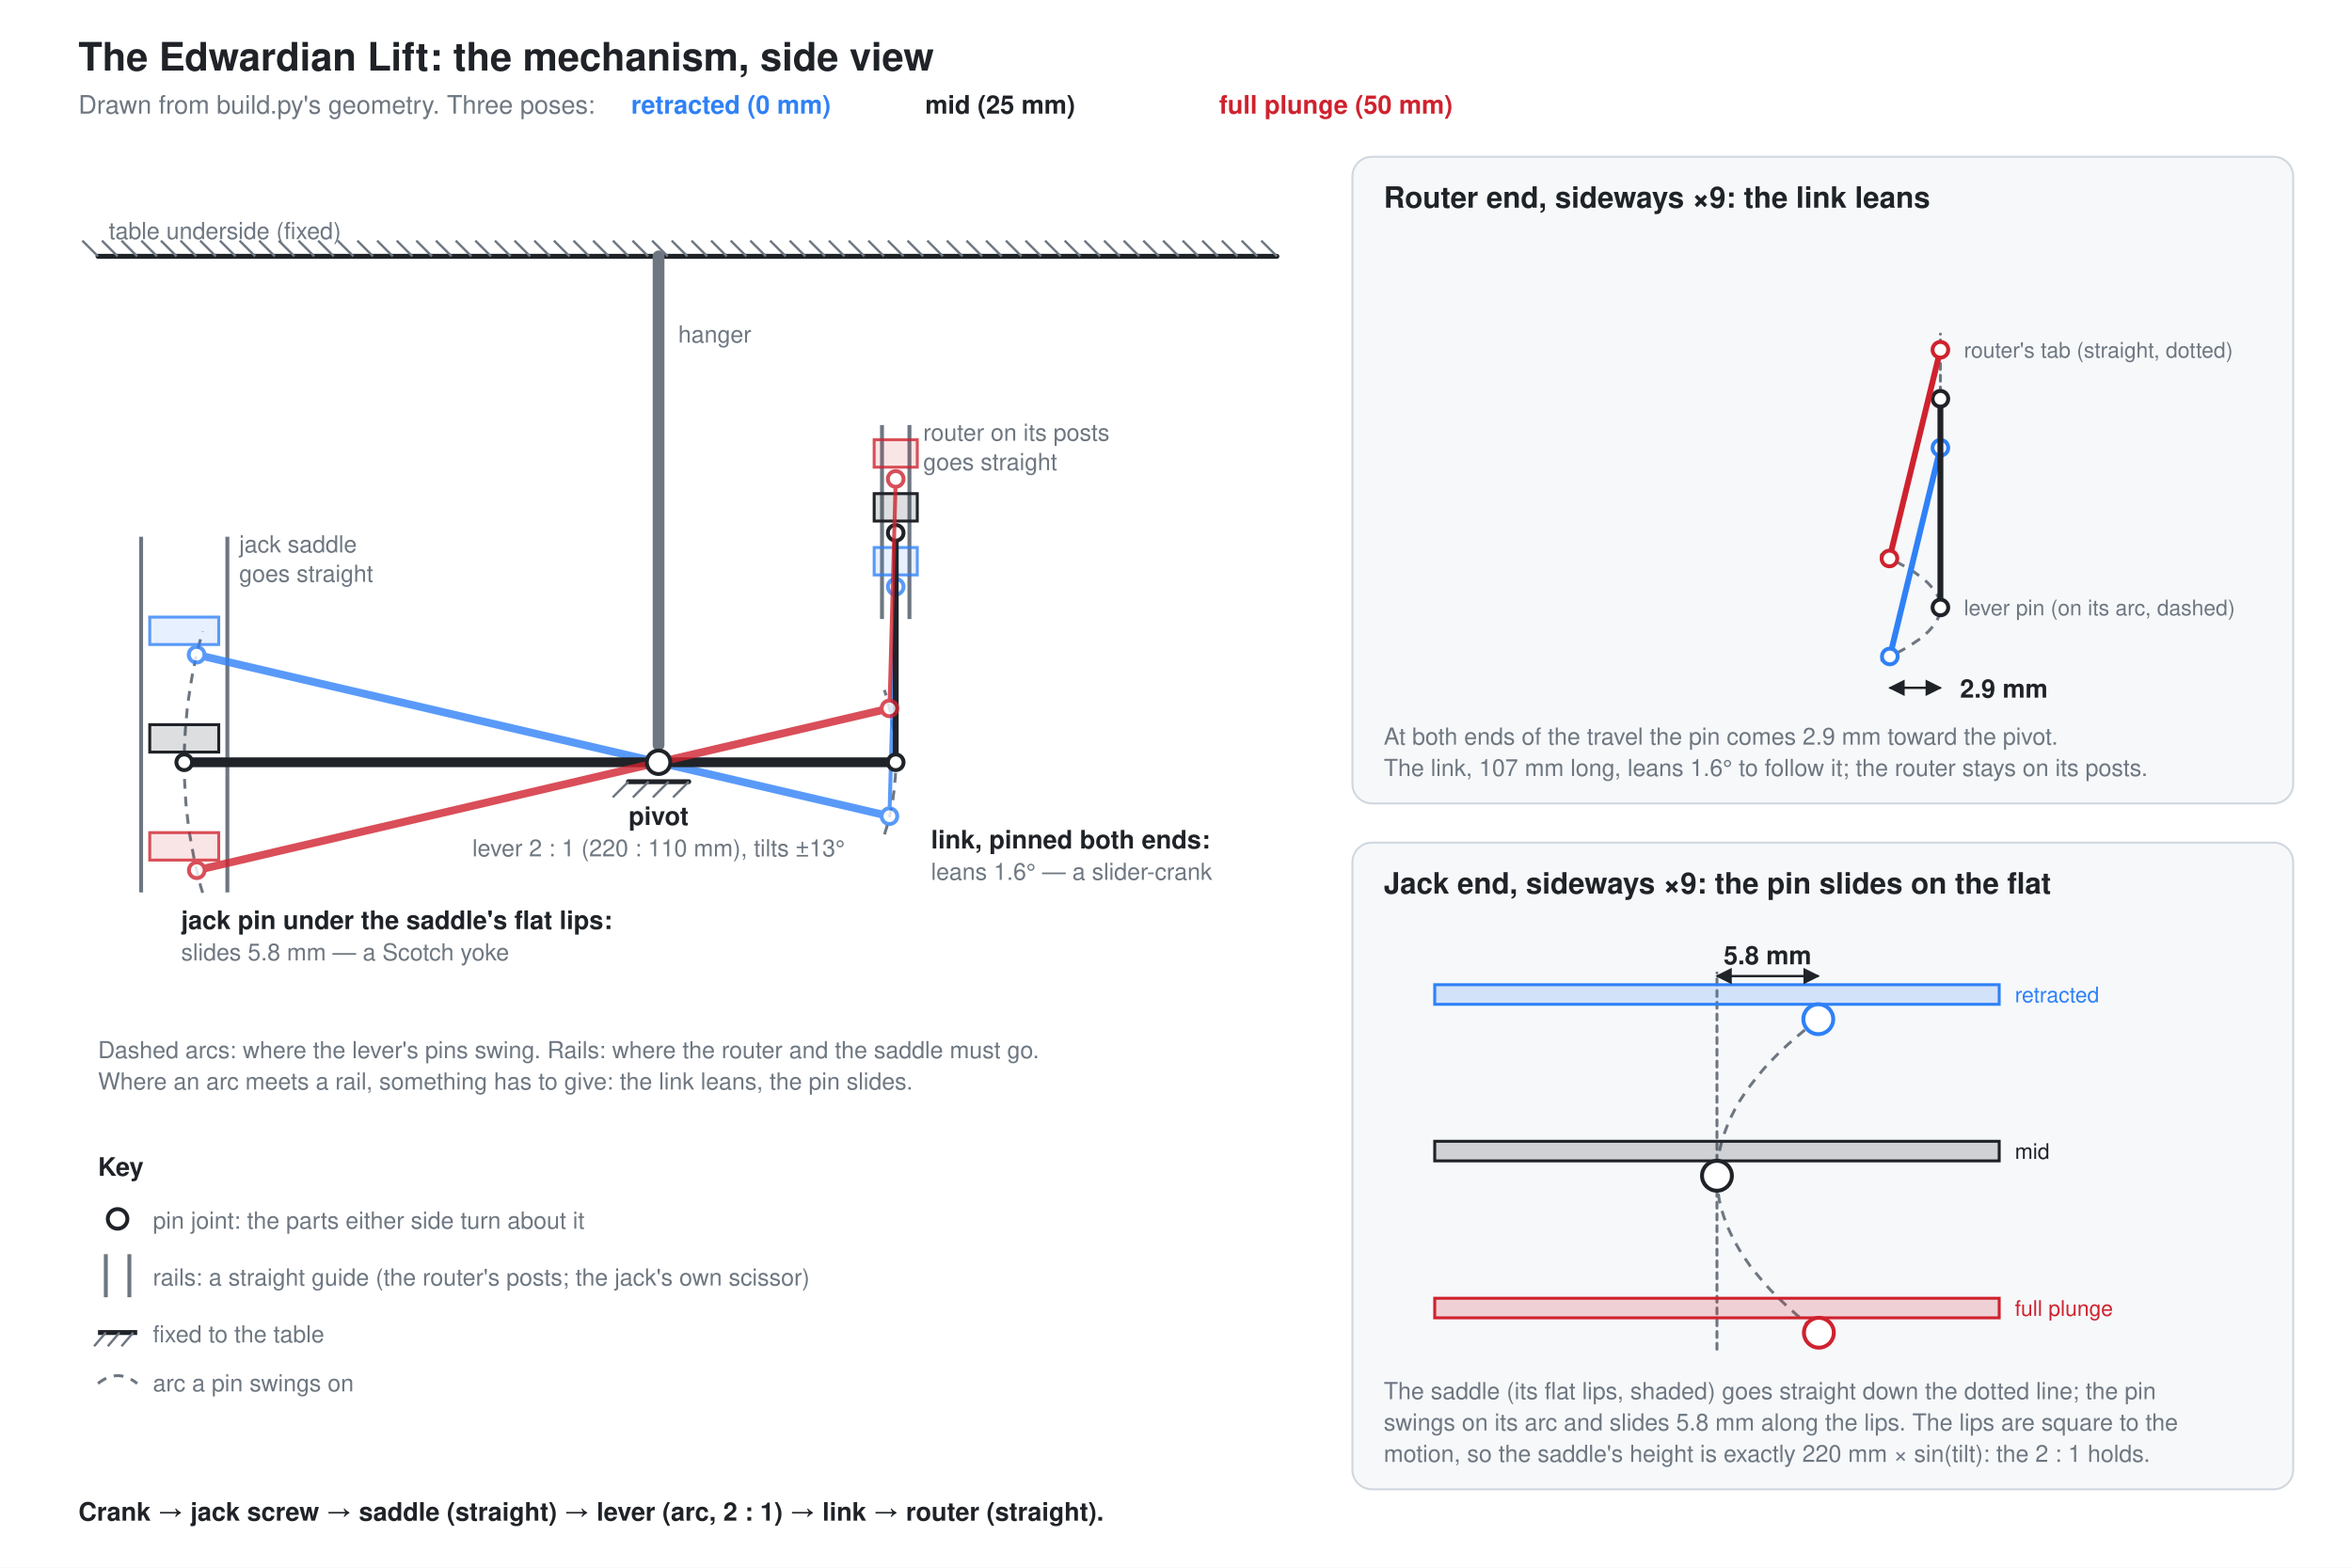
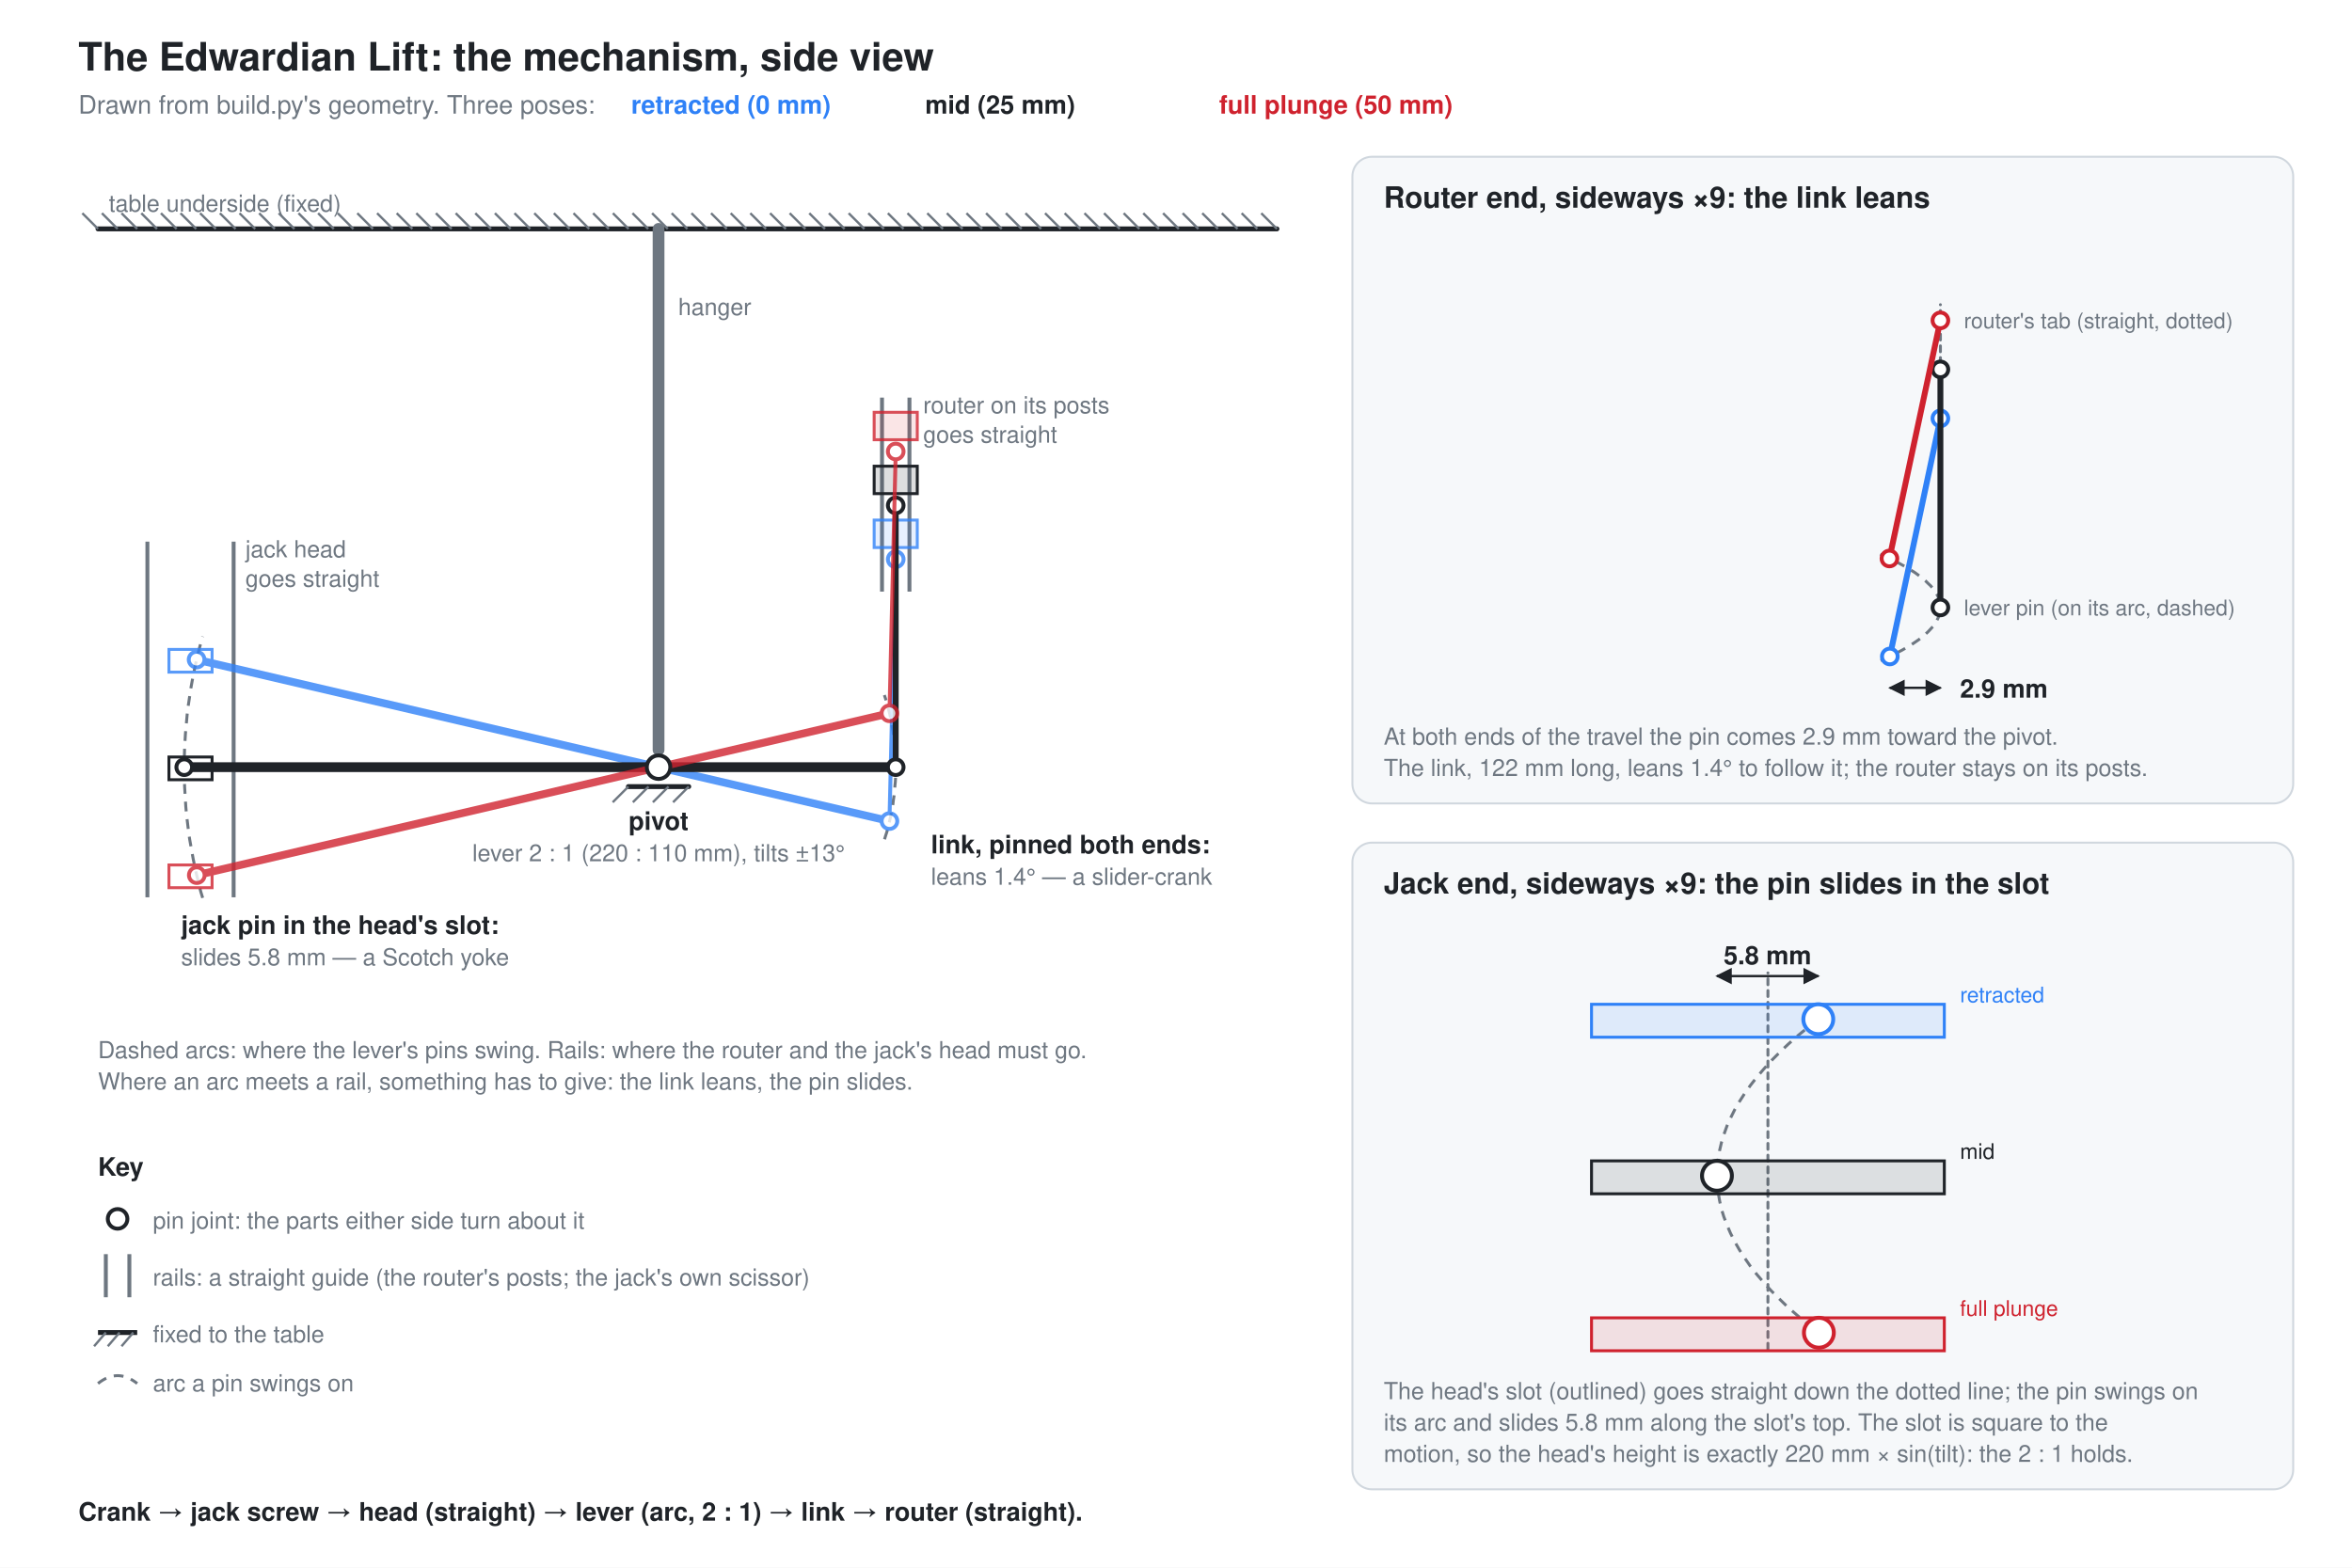
<svg xmlns="http://www.w3.org/2000/svg" width="1200" height="800" viewBox="0 0 1200 800">
  <defs>
    <marker id="arr" viewBox="0 0 10 10" refX="9" refY="5" markerWidth="7" markerHeight="7" orient="auto-start-reverse">
      <path d="M0,0 L10,5 L0,10 z" fill="#1f2328" />
    </marker>
  </defs>
  <rect width="1200" height="800" fill="#ffffff" />
  <text x="40.0" y="36.0" font-family="Helvetica, Arial, sans-serif" font-size="20" fill="#1f2328" text-anchor="start" font-weight="bold">The Edwardian Lift: the mechanism, side view</text>
  <text x="40.0" y="58.0" font-family="Helvetica, Arial, sans-serif" font-size="13" fill="#6e7781" text-anchor="start" font-weight="normal">Drawn from build.py's geometry. Three poses: </text>
  <text x="322.0" y="58.0" font-family="Helvetica, Arial, sans-serif" font-size="13" fill="#2f81f7" text-anchor="start" font-weight="bold">retracted (0 mm)</text>
  <text x="472.0" y="58.0" font-family="Helvetica, Arial, sans-serif" font-size="13" fill="#1f2328" text-anchor="start" font-weight="bold">mid (25 mm)</text>
  <text x="622.0" y="58.0" font-family="Helvetica, Arial, sans-serif" font-size="13" fill="#cf222e" text-anchor="start" font-weight="bold">full plunge (50 mm)</text>
-   <line x1="50.0" y1="130.8" x2="651.5" y2="130.8" stroke="#1f2328" stroke-width="2.5" stroke-linecap="round" />
-   <line x1="50.0" y1="130.8" x2="42.0" y2="122.8" stroke="#6e7781" stroke-width="1.2" />
-   <line x1="60.0" y1="130.8" x2="52.0" y2="122.8" stroke="#6e7781" stroke-width="1.2" />
-   <line x1="70.0" y1="130.8" x2="62.0" y2="122.8" stroke="#6e7781" stroke-width="1.2" />
-   <line x1="80.1" y1="130.8" x2="72.1" y2="122.8" stroke="#6e7781" stroke-width="1.2" />
-   <line x1="90.1" y1="130.8" x2="82.1" y2="122.8" stroke="#6e7781" stroke-width="1.2" />
-   <line x1="100.1" y1="130.8" x2="92.1" y2="122.8" stroke="#6e7781" stroke-width="1.2" />
-   <line x1="110.1" y1="130.8" x2="102.1" y2="122.8" stroke="#6e7781" stroke-width="1.2" />
-   <line x1="120.2" y1="130.8" x2="112.2" y2="122.8" stroke="#6e7781" stroke-width="1.2" />
-   <line x1="130.2" y1="130.8" x2="122.2" y2="122.8" stroke="#6e7781" stroke-width="1.2" />
-   <line x1="140.2" y1="130.8" x2="132.2" y2="122.8" stroke="#6e7781" stroke-width="1.2" />
-   <line x1="150.2" y1="130.8" x2="142.2" y2="122.8" stroke="#6e7781" stroke-width="1.2" />
-   <line x1="160.3" y1="130.8" x2="152.3" y2="122.8" stroke="#6e7781" stroke-width="1.2" />
-   <line x1="170.3" y1="130.8" x2="162.3" y2="122.8" stroke="#6e7781" stroke-width="1.2" />
-   <line x1="180.3" y1="130.8" x2="172.3" y2="122.8" stroke="#6e7781" stroke-width="1.2" />
-   <line x1="190.3" y1="130.8" x2="182.3" y2="122.8" stroke="#6e7781" stroke-width="1.2" />
-   <line x1="200.4" y1="130.8" x2="192.4" y2="122.8" stroke="#6e7781" stroke-width="1.2" />
-   <line x1="210.4" y1="130.8" x2="202.4" y2="122.8" stroke="#6e7781" stroke-width="1.2" />
-   <line x1="220.4" y1="130.8" x2="212.4" y2="122.8" stroke="#6e7781" stroke-width="1.2" />
-   <line x1="230.4" y1="130.8" x2="222.4" y2="122.8" stroke="#6e7781" stroke-width="1.2" />
-   <line x1="240.5" y1="130.8" x2="232.5" y2="122.8" stroke="#6e7781" stroke-width="1.2" />
-   <line x1="250.5" y1="130.8" x2="242.5" y2="122.8" stroke="#6e7781" stroke-width="1.2" />
-   <line x1="260.5" y1="130.8" x2="252.5" y2="122.8" stroke="#6e7781" stroke-width="1.2" />
-   <line x1="270.5" y1="130.8" x2="262.5" y2="122.8" stroke="#6e7781" stroke-width="1.2" />
-   <line x1="280.6" y1="130.8" x2="272.6" y2="122.8" stroke="#6e7781" stroke-width="1.2" />
-   <line x1="290.6" y1="130.8" x2="282.6" y2="122.8" stroke="#6e7781" stroke-width="1.2" />
-   <line x1="300.6" y1="130.8" x2="292.6" y2="122.8" stroke="#6e7781" stroke-width="1.2" />
-   <line x1="310.6" y1="130.8" x2="302.6" y2="122.8" stroke="#6e7781" stroke-width="1.2" />
-   <line x1="320.7" y1="130.8" x2="312.7" y2="122.8" stroke="#6e7781" stroke-width="1.2" />
-   <line x1="330.7" y1="130.8" x2="322.7" y2="122.8" stroke="#6e7781" stroke-width="1.2" />
-   <line x1="340.7" y1="130.8" x2="332.7" y2="122.8" stroke="#6e7781" stroke-width="1.2" />
-   <line x1="350.7" y1="130.8" x2="342.7" y2="122.8" stroke="#6e7781" stroke-width="1.2" />
-   <line x1="360.8" y1="130.8" x2="352.8" y2="122.8" stroke="#6e7781" stroke-width="1.2" />
-   <line x1="370.8" y1="130.8" x2="362.8" y2="122.8" stroke="#6e7781" stroke-width="1.2" />
-   <line x1="380.8" y1="130.8" x2="372.8" y2="122.8" stroke="#6e7781" stroke-width="1.2" />
-   <line x1="390.8" y1="130.8" x2="382.8" y2="122.8" stroke="#6e7781" stroke-width="1.2" />
-   <line x1="400.9" y1="130.8" x2="392.9" y2="122.8" stroke="#6e7781" stroke-width="1.2" />
-   <line x1="410.9" y1="130.8" x2="402.9" y2="122.8" stroke="#6e7781" stroke-width="1.2" />
-   <line x1="420.9" y1="130.8" x2="412.9" y2="122.8" stroke="#6e7781" stroke-width="1.2" />
-   <line x1="430.9" y1="130.8" x2="422.9" y2="122.8" stroke="#6e7781" stroke-width="1.2" />
-   <line x1="441.0" y1="130.8" x2="433.0" y2="122.8" stroke="#6e7781" stroke-width="1.2" />
-   <line x1="451.0" y1="130.8" x2="443.0" y2="122.8" stroke="#6e7781" stroke-width="1.2" />
-   <line x1="461.0" y1="130.8" x2="453.0" y2="122.8" stroke="#6e7781" stroke-width="1.2" />
-   <line x1="471.0" y1="130.8" x2="463.0" y2="122.8" stroke="#6e7781" stroke-width="1.2" />
-   <line x1="481.1" y1="130.8" x2="473.1" y2="122.8" stroke="#6e7781" stroke-width="1.2" />
-   <line x1="491.1" y1="130.8" x2="483.1" y2="122.8" stroke="#6e7781" stroke-width="1.2" />
-   <line x1="501.1" y1="130.8" x2="493.1" y2="122.8" stroke="#6e7781" stroke-width="1.2" />
-   <line x1="511.1" y1="130.8" x2="503.1" y2="122.8" stroke="#6e7781" stroke-width="1.2" />
-   <line x1="521.2" y1="130.8" x2="513.2" y2="122.8" stroke="#6e7781" stroke-width="1.2" />
-   <line x1="531.2" y1="130.8" x2="523.2" y2="122.8" stroke="#6e7781" stroke-width="1.2" />
-   <line x1="541.2" y1="130.8" x2="533.2" y2="122.8" stroke="#6e7781" stroke-width="1.2" />
-   <line x1="551.2" y1="130.8" x2="543.2" y2="122.8" stroke="#6e7781" stroke-width="1.2" />
-   <line x1="561.3" y1="130.8" x2="553.3" y2="122.8" stroke="#6e7781" stroke-width="1.2" />
-   <line x1="571.3" y1="130.8" x2="563.3" y2="122.8" stroke="#6e7781" stroke-width="1.2" />
-   <line x1="581.3" y1="130.8" x2="573.3" y2="122.8" stroke="#6e7781" stroke-width="1.2" />
-   <line x1="591.3" y1="130.8" x2="583.3" y2="122.8" stroke="#6e7781" stroke-width="1.2" />
-   <line x1="601.4" y1="130.8" x2="593.4" y2="122.8" stroke="#6e7781" stroke-width="1.2" />
-   <line x1="611.4" y1="130.8" x2="603.4" y2="122.8" stroke="#6e7781" stroke-width="1.2" />
-   <line x1="621.4" y1="130.8" x2="613.4" y2="122.8" stroke="#6e7781" stroke-width="1.2" />
-   <line x1="631.4" y1="130.8" x2="623.4" y2="122.8" stroke="#6e7781" stroke-width="1.2" />
-   <line x1="641.5" y1="130.8" x2="633.5" y2="122.8" stroke="#6e7781" stroke-width="1.2" />
-   <line x1="651.5" y1="130.8" x2="643.5" y2="122.8" stroke="#6e7781" stroke-width="1.2" />
-   <text x="55.5" y="122.0" font-family="Helvetica, Arial, sans-serif" font-size="12" fill="#6e7781" text-anchor="start" font-weight="normal">table underside (fixed)</text>
-   <line x1="336.0" y1="130.8" x2="336.0" y2="380.2" stroke="#6e7781" stroke-width="6" stroke-linecap="round" />
-   <text x="346.0" y="174.8" font-family="Helvetica, Arial, sans-serif" font-size="12" fill="#6e7781" text-anchor="start" font-weight="normal">hanger</text>
-   <line x1="450.0" y1="315.9" x2="450.0" y2="216.9" stroke="#6e7781" stroke-width="2" />
-   <line x1="464.0" y1="315.9" x2="464.0" y2="216.9" stroke="#6e7781" stroke-width="2" />
-   <text x="471.0" y="224.9" font-family="Helvetica, Arial, sans-serif" font-size="12" fill="#6e7781" text-anchor="start" font-weight="normal">router on its posts</text>
-   <text x="471.0" y="239.9" font-family="Helvetica, Arial, sans-serif" font-size="12" fill="#6e7781" text-anchor="start" font-weight="normal">goes straight</text>
-   <line x1="72.0" y1="455.4" x2="72.0" y2="273.9" stroke="#6e7781" stroke-width="2" />
-   <line x1="116.0" y1="455.4" x2="116.0" y2="273.9" stroke="#6e7781" stroke-width="2" />
-   <text x="122.0" y="281.9" font-family="Helvetica, Arial, sans-serif" font-size="12" fill="#6e7781" text-anchor="start" font-weight="normal">jack saddle</text>
-   <text x="122.0" y="296.9" font-family="Helvetica, Arial, sans-serif" font-size="12" fill="#6e7781" text-anchor="start" font-weight="normal">goes straight</text>
-   <path d="M451.3,425.8 L451.8,424.0 L452.4,422.2 L452.9,420.4 L453.3,418.6 L453.8,416.8 L454.2,415.0 L454.6,413.1 L454.9,411.3 L455.3,409.5 L455.6,407.6 L455.8,405.8 L456.1,403.9 L456.3,402.0 L456.5,400.2 L456.6,398.3 L456.8,396.5 L456.9,394.6 L456.9,392.7 L457.0,390.8 L457.0,389.0 L457.0,387.1 L456.9,385.2 L456.9,383.4 L456.8,381.5 L456.6,379.6 L456.5,377.8 L456.3,375.9 L456.1,374.0 L455.8,372.2 L455.5,370.3 L455.2,368.5 L454.9,366.7 L454.6,364.8 L454.2,363.0 L453.7,361.2 L453.3,359.3 L452.8,357.5 L452.3,355.7 L451.8,353.9 L451.2,352.1" fill="none" stroke="#6e7781" stroke-width="1.5" stroke-dasharray="5 4" />
-   <path d="M103.4,455.6 L102.4,452.4 L101.6,449.1 L100.8,445.8 L100.0,442.6 L99.3,439.3 L98.6,435.9 L98.0,432.6 L97.4,429.3 L96.8,426.0 L96.3,422.6 L95.9,419.3 L95.5,415.9 L95.1,412.5 L94.8,409.2 L94.6,405.8 L94.4,402.4 L94.2,399.1 L94.1,395.7 L94.0,392.3 L94.0,388.9 L94.0,385.6 L94.1,382.2 L94.2,378.8 L94.4,375.4 L94.6,372.0 L94.9,368.7 L95.2,365.3 L95.5,362.0 L95.9,358.6 L96.4,355.2 L96.9,351.9 L97.4,348.6 L98.0,345.2 L98.6,341.9 L99.3,338.6 L100.0,335.3 L100.8,332.0 L101.6,328.7 L102.5,325.5 L103.4,322.2" fill="none" stroke="#6e7781" stroke-width="1.5" stroke-dasharray="5 4" />
+   <line x1="50.0" y1="116.8" x2="651.5" y2="116.8" stroke="#1f2328" stroke-width="2.5" stroke-linecap="round" />
+   <line x1="50.0" y1="116.8" x2="42.0" y2="108.8" stroke="#6e7781" stroke-width="1.2" />
+   <line x1="60.0" y1="116.8" x2="52.0" y2="108.8" stroke="#6e7781" stroke-width="1.2" />
+   <line x1="70.0" y1="116.8" x2="62.0" y2="108.8" stroke="#6e7781" stroke-width="1.2" />
+   <line x1="80.1" y1="116.8" x2="72.1" y2="108.8" stroke="#6e7781" stroke-width="1.2" />
+   <line x1="90.1" y1="116.8" x2="82.1" y2="108.8" stroke="#6e7781" stroke-width="1.2" />
+   <line x1="100.1" y1="116.8" x2="92.1" y2="108.8" stroke="#6e7781" stroke-width="1.2" />
+   <line x1="110.1" y1="116.8" x2="102.1" y2="108.8" stroke="#6e7781" stroke-width="1.2" />
+   <line x1="120.2" y1="116.8" x2="112.2" y2="108.8" stroke="#6e7781" stroke-width="1.2" />
+   <line x1="130.2" y1="116.8" x2="122.2" y2="108.8" stroke="#6e7781" stroke-width="1.2" />
+   <line x1="140.2" y1="116.8" x2="132.2" y2="108.8" stroke="#6e7781" stroke-width="1.2" />
+   <line x1="150.2" y1="116.8" x2="142.2" y2="108.8" stroke="#6e7781" stroke-width="1.2" />
+   <line x1="160.3" y1="116.8" x2="152.3" y2="108.8" stroke="#6e7781" stroke-width="1.2" />
+   <line x1="170.3" y1="116.8" x2="162.3" y2="108.8" stroke="#6e7781" stroke-width="1.2" />
+   <line x1="180.3" y1="116.8" x2="172.3" y2="108.8" stroke="#6e7781" stroke-width="1.2" />
+   <line x1="190.3" y1="116.8" x2="182.3" y2="108.8" stroke="#6e7781" stroke-width="1.2" />
+   <line x1="200.4" y1="116.8" x2="192.4" y2="108.8" stroke="#6e7781" stroke-width="1.2" />
+   <line x1="210.4" y1="116.8" x2="202.4" y2="108.8" stroke="#6e7781" stroke-width="1.2" />
+   <line x1="220.4" y1="116.8" x2="212.4" y2="108.8" stroke="#6e7781" stroke-width="1.2" />
+   <line x1="230.4" y1="116.8" x2="222.4" y2="108.8" stroke="#6e7781" stroke-width="1.2" />
+   <line x1="240.5" y1="116.8" x2="232.5" y2="108.8" stroke="#6e7781" stroke-width="1.2" />
+   <line x1="250.5" y1="116.8" x2="242.5" y2="108.8" stroke="#6e7781" stroke-width="1.2" />
+   <line x1="260.5" y1="116.8" x2="252.5" y2="108.8" stroke="#6e7781" stroke-width="1.2" />
+   <line x1="270.5" y1="116.8" x2="262.5" y2="108.8" stroke="#6e7781" stroke-width="1.2" />
+   <line x1="280.6" y1="116.8" x2="272.6" y2="108.8" stroke="#6e7781" stroke-width="1.2" />
+   <line x1="290.6" y1="116.8" x2="282.6" y2="108.8" stroke="#6e7781" stroke-width="1.2" />
+   <line x1="300.6" y1="116.8" x2="292.6" y2="108.8" stroke="#6e7781" stroke-width="1.2" />
+   <line x1="310.6" y1="116.8" x2="302.6" y2="108.8" stroke="#6e7781" stroke-width="1.2" />
+   <line x1="320.7" y1="116.8" x2="312.7" y2="108.8" stroke="#6e7781" stroke-width="1.2" />
+   <line x1="330.7" y1="116.8" x2="322.7" y2="108.8" stroke="#6e7781" stroke-width="1.2" />
+   <line x1="340.7" y1="116.8" x2="332.7" y2="108.8" stroke="#6e7781" stroke-width="1.2" />
+   <line x1="350.7" y1="116.8" x2="342.7" y2="108.8" stroke="#6e7781" stroke-width="1.2" />
+   <line x1="360.8" y1="116.8" x2="352.8" y2="108.8" stroke="#6e7781" stroke-width="1.2" />
+   <line x1="370.8" y1="116.8" x2="362.8" y2="108.8" stroke="#6e7781" stroke-width="1.2" />
+   <line x1="380.8" y1="116.8" x2="372.8" y2="108.8" stroke="#6e7781" stroke-width="1.2" />
+   <line x1="390.8" y1="116.8" x2="382.8" y2="108.8" stroke="#6e7781" stroke-width="1.2" />
+   <line x1="400.9" y1="116.8" x2="392.9" y2="108.8" stroke="#6e7781" stroke-width="1.2" />
+   <line x1="410.9" y1="116.8" x2="402.9" y2="108.8" stroke="#6e7781" stroke-width="1.2" />
+   <line x1="420.9" y1="116.8" x2="412.9" y2="108.8" stroke="#6e7781" stroke-width="1.2" />
+   <line x1="430.9" y1="116.8" x2="422.9" y2="108.8" stroke="#6e7781" stroke-width="1.2" />
+   <line x1="441.0" y1="116.8" x2="433.0" y2="108.8" stroke="#6e7781" stroke-width="1.2" />
+   <line x1="451.0" y1="116.8" x2="443.0" y2="108.8" stroke="#6e7781" stroke-width="1.2" />
+   <line x1="461.0" y1="116.8" x2="453.0" y2="108.8" stroke="#6e7781" stroke-width="1.2" />
+   <line x1="471.0" y1="116.8" x2="463.0" y2="108.8" stroke="#6e7781" stroke-width="1.2" />
+   <line x1="481.1" y1="116.8" x2="473.1" y2="108.8" stroke="#6e7781" stroke-width="1.2" />
+   <line x1="491.1" y1="116.8" x2="483.1" y2="108.8" stroke="#6e7781" stroke-width="1.2" />
+   <line x1="501.1" y1="116.8" x2="493.1" y2="108.8" stroke="#6e7781" stroke-width="1.2" />
+   <line x1="511.1" y1="116.8" x2="503.1" y2="108.8" stroke="#6e7781" stroke-width="1.2" />
+   <line x1="521.2" y1="116.8" x2="513.2" y2="108.8" stroke="#6e7781" stroke-width="1.2" />
+   <line x1="531.2" y1="116.8" x2="523.2" y2="108.8" stroke="#6e7781" stroke-width="1.2" />
+   <line x1="541.2" y1="116.8" x2="533.2" y2="108.8" stroke="#6e7781" stroke-width="1.2" />
+   <line x1="551.2" y1="116.8" x2="543.2" y2="108.8" stroke="#6e7781" stroke-width="1.2" />
+   <line x1="561.3" y1="116.8" x2="553.3" y2="108.8" stroke="#6e7781" stroke-width="1.2" />
+   <line x1="571.3" y1="116.8" x2="563.3" y2="108.8" stroke="#6e7781" stroke-width="1.2" />
+   <line x1="581.3" y1="116.8" x2="573.3" y2="108.8" stroke="#6e7781" stroke-width="1.2" />
+   <line x1="591.3" y1="116.8" x2="583.3" y2="108.8" stroke="#6e7781" stroke-width="1.2" />
+   <line x1="601.4" y1="116.8" x2="593.4" y2="108.8" stroke="#6e7781" stroke-width="1.2" />
+   <line x1="611.4" y1="116.8" x2="603.4" y2="108.8" stroke="#6e7781" stroke-width="1.2" />
+   <line x1="621.4" y1="116.8" x2="613.4" y2="108.8" stroke="#6e7781" stroke-width="1.2" />
+   <line x1="631.4" y1="116.8" x2="623.4" y2="108.8" stroke="#6e7781" stroke-width="1.2" />
+   <line x1="641.5" y1="116.8" x2="633.5" y2="108.8" stroke="#6e7781" stroke-width="1.2" />
+   <line x1="651.5" y1="116.8" x2="643.5" y2="108.8" stroke="#6e7781" stroke-width="1.2" />
+   <text x="55.5" y="108.0" font-family="Helvetica, Arial, sans-serif" font-size="12" fill="#6e7781" text-anchor="start" font-weight="normal">table underside (fixed)</text>
+   <line x1="336.0" y1="116.8" x2="336.0" y2="382.7" stroke="#6e7781" stroke-width="6" stroke-linecap="round" />
+   <text x="346.0" y="160.8" font-family="Helvetica, Arial, sans-serif" font-size="12" fill="#6e7781" text-anchor="start" font-weight="normal">hanger</text>
+   <line x1="450.0" y1="301.9" x2="450.0" y2="202.9" stroke="#6e7781" stroke-width="2" />
+   <line x1="464.0" y1="301.9" x2="464.0" y2="202.9" stroke="#6e7781" stroke-width="2" />
+   <text x="471.0" y="210.9" font-family="Helvetica, Arial, sans-serif" font-size="12" fill="#6e7781" text-anchor="start" font-weight="normal">router on its posts</text>
+   <text x="471.0" y="225.9" font-family="Helvetica, Arial, sans-serif" font-size="12" fill="#6e7781" text-anchor="start" font-weight="normal">goes straight</text>
+   <line x1="75.2" y1="457.9" x2="75.2" y2="276.4" stroke="#6e7781" stroke-width="2" />
+   <line x1="119.2" y1="457.9" x2="119.2" y2="276.4" stroke="#6e7781" stroke-width="2" />
+   <text x="125.2" y="284.4" font-family="Helvetica, Arial, sans-serif" font-size="12" fill="#6e7781" text-anchor="start" font-weight="normal">jack head</text>
+   <text x="125.2" y="299.4" font-family="Helvetica, Arial, sans-serif" font-size="12" fill="#6e7781" text-anchor="start" font-weight="normal">goes straight</text>
+   <path d="M451.3,428.3 L451.8,426.6 L452.4,424.8 L452.9,423.0 L453.3,421.1 L453.8,419.3 L454.2,417.5 L454.6,415.7 L454.9,413.8 L455.3,412.0 L455.6,410.1 L455.8,408.3 L456.1,406.4 L456.3,404.6 L456.5,402.7 L456.6,400.9 L456.8,399.0 L456.9,397.1 L456.9,395.3 L457.0,393.4 L457.0,391.5 L457.0,389.6 L456.9,387.8 L456.9,385.9 L456.8,384.0 L456.6,382.2 L456.5,380.3 L456.3,378.4 L456.1,376.6 L455.8,374.7 L455.6,372.9 L455.2,371.0 L454.9,369.2 L454.6,367.3 L454.2,365.5 L453.8,363.7 L453.3,361.9 L452.8,360.1 L452.3,358.3 L451.8,356.5 L451.2,354.7" fill="none" stroke="#6e7781" stroke-width="1.5" stroke-dasharray="5 4" />
+   <path d="M103.4,458.2 L102.4,454.9 L101.6,451.7 L100.8,448.4 L100.0,445.1 L99.3,441.8 L98.6,438.5 L98.0,435.2 L97.4,431.8 L96.8,428.5 L96.3,425.2 L95.9,421.8 L95.5,418.5 L95.1,415.1 L94.8,411.7 L94.6,408.4 L94.4,405.0 L94.2,401.6 L94.1,398.2 L94.0,394.9 L94.0,391.5 L94.0,388.1 L94.1,384.7 L94.2,381.3 L94.4,378.0 L94.6,374.6 L94.9,371.2 L95.2,367.9 L95.5,364.5 L95.9,361.1 L96.4,357.8 L96.9,354.4 L97.4,351.1 L98.0,347.8 L98.6,344.5 L99.3,341.2 L100.0,337.9 L100.8,334.6 L101.6,331.3 L102.5,328.0 L103.4,324.8" fill="none" stroke="#6e7781" stroke-width="1.5" stroke-dasharray="5 4" />
  <g opacity="0.8">
-     <line x1="100.3" y1="334.1" x2="453.8" y2="416.5" stroke="#2f81f7" stroke-width="4.0" stroke-linecap="round" />
-     <line x1="457.0" y1="299.4" x2="453.8" y2="416.5" stroke="#2f81f7" stroke-width="2.0" stroke-linecap="round" />
-     <rect x="446.0" y="279.4" width="22" height="14" fill="#2f81f7" fill-opacity="0.15" stroke="#2f81f7" stroke-width="1.5" />
-     <rect x="76.4" y="314.9" width="35.2" height="14" fill="#2f81f7" fill-opacity="0.15" stroke="#2f81f7" stroke-width="1.5" />
-     <circle cx="457.0" cy="299.4" r="4" fill="#ffffff" stroke="#2f81f7" stroke-width="2" />
-     <circle cx="453.8" cy="416.5" r="4" fill="#ffffff" stroke="#2f81f7" stroke-width="2" />
-     <circle cx="100.3" cy="334.1" r="4" fill="#ffffff" stroke="#2f81f7" stroke-width="2" />
+     <line x1="100.3" y1="336.6" x2="453.8" y2="419.0" stroke="#2f81f7" stroke-width="4.0" stroke-linecap="round" />
+     <line x1="457.0" y1="285.4" x2="453.8" y2="419.0" stroke="#2f81f7" stroke-width="2.0" stroke-linecap="round" />
+     <rect x="446.0" y="265.4" width="22" height="14" fill="#2f81f7" fill-opacity="0.15" stroke="#2f81f7" stroke-width="1.5" />
+     <rect x="86.2" y="331.4" width="22.0" height="11.6" fill="none" stroke="#2f81f7" stroke-width="1.5" />
+     <circle cx="457.0" cy="285.4" r="4" fill="#ffffff" stroke="#2f81f7" stroke-width="2" />
+     <circle cx="453.8" cy="419.0" r="4" fill="#ffffff" stroke="#2f81f7" stroke-width="2" />
+     <circle cx="100.3" cy="336.6" r="4" fill="#ffffff" stroke="#2f81f7" stroke-width="2" />
  </g>
  <g>
-     <line x1="94.0" y1="389.0" x2="457.0" y2="389.0" stroke="#1f2328" stroke-width="5.0" stroke-linecap="round" />
-     <line x1="457.0" y1="271.9" x2="457.0" y2="389.0" stroke="#1f2328" stroke-width="3.0" stroke-linecap="round" />
-     <rect x="446.0" y="251.9" width="22" height="14" fill="#1f2328" fill-opacity="0.15" stroke="#1f2328" stroke-width="1.5" />
-     <rect x="76.4" y="369.8" width="35.2" height="14" fill="#1f2328" fill-opacity="0.15" stroke="#1f2328" stroke-width="1.5" />
-     <circle cx="457.0" cy="271.9" r="4" fill="#ffffff" stroke="#1f2328" stroke-width="2" />
-     <circle cx="457.0" cy="389.0" r="4" fill="#ffffff" stroke="#1f2328" stroke-width="2" />
-     <circle cx="94.0" cy="389.0" r="4" fill="#ffffff" stroke="#1f2328" stroke-width="2" />
+     <line x1="94.0" y1="391.5" x2="457.0" y2="391.5" stroke="#1f2328" stroke-width="5.0" stroke-linecap="round" />
+     <line x1="457.0" y1="257.9" x2="457.0" y2="391.5" stroke="#1f2328" stroke-width="3.0" stroke-linecap="round" />
+     <rect x="446.0" y="237.9" width="22" height="14" fill="#1f2328" fill-opacity="0.15" stroke="#1f2328" stroke-width="1.5" />
+     <rect x="86.2" y="386.3" width="22.0" height="11.6" fill="none" stroke="#1f2328" stroke-width="1.5" />
+     <circle cx="457.0" cy="257.9" r="4" fill="#ffffff" stroke="#1f2328" stroke-width="2" />
+     <circle cx="457.0" cy="391.5" r="4" fill="#ffffff" stroke="#1f2328" stroke-width="2" />
+     <circle cx="94.0" cy="391.5" r="4" fill="#ffffff" stroke="#1f2328" stroke-width="2" />
  </g>
  <g opacity="0.8">
-     <line x1="100.4" y1="444.1" x2="453.8" y2="361.5" stroke="#cf222e" stroke-width="4.0" stroke-linecap="round" />
-     <line x1="457.0" y1="244.4" x2="453.8" y2="361.5" stroke="#cf222e" stroke-width="2.0" stroke-linecap="round" />
-     <rect x="446.0" y="224.4" width="22" height="14" fill="#cf222e" fill-opacity="0.15" stroke="#cf222e" stroke-width="1.5" />
-     <rect x="76.4" y="424.9" width="35.2" height="14" fill="#cf222e" fill-opacity="0.15" stroke="#cf222e" stroke-width="1.5" />
-     <circle cx="457.0" cy="244.4" r="4" fill="#ffffff" stroke="#cf222e" stroke-width="2" />
-     <circle cx="453.8" cy="361.5" r="4" fill="#ffffff" stroke="#cf222e" stroke-width="2" />
-     <circle cx="100.4" cy="444.1" r="4" fill="#ffffff" stroke="#cf222e" stroke-width="2" />
+     <line x1="100.4" y1="446.6" x2="453.8" y2="364.0" stroke="#cf222e" stroke-width="4.0" stroke-linecap="round" />
+     <line x1="457.0" y1="230.4" x2="453.8" y2="364.0" stroke="#cf222e" stroke-width="2.0" stroke-linecap="round" />
+     <rect x="446.0" y="210.4" width="22" height="14" fill="#cf222e" fill-opacity="0.15" stroke="#cf222e" stroke-width="1.5" />
+     <rect x="86.2" y="441.4" width="22.0" height="11.6" fill="none" stroke="#cf222e" stroke-width="1.5" />
+     <circle cx="457.0" cy="230.4" r="4" fill="#ffffff" stroke="#cf222e" stroke-width="2" />
+     <circle cx="453.8" cy="364.0" r="4" fill="#ffffff" stroke="#cf222e" stroke-width="2" />
+     <circle cx="100.4" cy="446.6" r="4" fill="#ffffff" stroke="#cf222e" stroke-width="2" />
  </g>
-   <circle cx="336.0" cy="389.0" r="6" fill="#ffffff" stroke="#1f2328" stroke-width="2" />
-   <line x1="320.6" y1="398.9" x2="351.4" y2="398.9" stroke="#1f2328" stroke-width="2.5" stroke-linecap="round" />
-   <line x1="320.6" y1="398.9" x2="312.6" y2="406.9" stroke="#6e7781" stroke-width="1.2" />
-   <line x1="330.9" y1="398.9" x2="322.9" y2="406.9" stroke="#6e7781" stroke-width="1.2" />
-   <line x1="341.1" y1="398.9" x2="333.1" y2="406.9" stroke="#6e7781" stroke-width="1.2" />
-   <line x1="351.4" y1="398.9" x2="343.4" y2="406.9" stroke="#6e7781" stroke-width="1.2" />
-   <text x="92.4" y="474.1" font-family="Helvetica, Arial, sans-serif" font-size="13" fill="#1f2328" text-anchor="start" font-weight="bold">jack pin under the saddle's flat lips:</text>
-   <text x="92.4" y="490.1" font-family="Helvetica, Arial, sans-serif" font-size="12" fill="#6e7781" text-anchor="start" font-weight="normal">slides 5.8 mm — a Scotch yoke</text>
-   <text x="475.0" y="433.0" font-family="Helvetica, Arial, sans-serif" font-size="13" fill="#1f2328" text-anchor="start" font-weight="bold">link, pinned both ends:</text>
-   <text x="475.0" y="449.0" font-family="Helvetica, Arial, sans-serif" font-size="12" fill="#6e7781" text-anchor="start" font-weight="normal">leans 1.6° — a slider-crank</text>
-   <text x="336.0" y="421.0" font-family="Helvetica, Arial, sans-serif" font-size="13" fill="#1f2328" text-anchor="middle" font-weight="bold">pivot</text>
-   <text x="336.0" y="437.0" font-family="Helvetica, Arial, sans-serif" font-size="12" fill="#6e7781" text-anchor="middle" font-weight="normal">lever 2 : 1 (220 : 110 mm), tilts ±13°</text>
-   <text x="50.0" y="540.0" font-family="Helvetica, Arial, sans-serif" font-size="12" fill="#6e7781" text-anchor="start" font-weight="normal">Dashed arcs: where the lever's pins swing. Rails: where the router and the saddle must go.</text>
+   <circle cx="336.0" cy="391.5" r="6" fill="#ffffff" stroke="#1f2328" stroke-width="2" />
+   <line x1="320.6" y1="401.4" x2="351.4" y2="401.4" stroke="#1f2328" stroke-width="2.5" stroke-linecap="round" />
+   <line x1="320.6" y1="401.4" x2="312.6" y2="409.4" stroke="#6e7781" stroke-width="1.2" />
+   <line x1="330.9" y1="401.4" x2="322.9" y2="409.4" stroke="#6e7781" stroke-width="1.2" />
+   <line x1="341.1" y1="401.4" x2="333.1" y2="409.4" stroke="#6e7781" stroke-width="1.2" />
+   <line x1="351.4" y1="401.4" x2="343.4" y2="409.4" stroke="#6e7781" stroke-width="1.2" />
+   <text x="92.4" y="476.6" font-family="Helvetica, Arial, sans-serif" font-size="13" fill="#1f2328" text-anchor="start" font-weight="bold">jack pin in the head's slot:</text>
+   <text x="92.4" y="492.6" font-family="Helvetica, Arial, sans-serif" font-size="12" fill="#6e7781" text-anchor="start" font-weight="normal">slides 5.8 mm — a Scotch yoke</text>
+   <text x="475.0" y="435.5" font-family="Helvetica, Arial, sans-serif" font-size="13" fill="#1f2328" text-anchor="start" font-weight="bold">link, pinned both ends:</text>
+   <text x="475.0" y="451.5" font-family="Helvetica, Arial, sans-serif" font-size="12" fill="#6e7781" text-anchor="start" font-weight="normal">leans 1.4° — a slider-crank</text>
+   <text x="336.0" y="423.5" font-family="Helvetica, Arial, sans-serif" font-size="13" fill="#1f2328" text-anchor="middle" font-weight="bold">pivot</text>
+   <text x="336.0" y="439.5" font-family="Helvetica, Arial, sans-serif" font-size="12" fill="#6e7781" text-anchor="middle" font-weight="normal">lever 2 : 1 (220 : 110 mm), tilts ±13°</text>
+   <text x="50.0" y="540.0" font-family="Helvetica, Arial, sans-serif" font-size="12" fill="#6e7781" text-anchor="start" font-weight="normal">Dashed arcs: where the lever's pins swing. Rails: where the router and the jack's head must go.</text>
  <text x="50.0" y="556.0" font-family="Helvetica, Arial, sans-serif" font-size="12" fill="#6e7781" text-anchor="start" font-weight="normal">Where an arc meets a rail, something has to give: the link leans, the pin slides.</text>
  <rect x="690" y="80" width="480" height="330" rx="10" fill="#f6f8fa" stroke="#d0d7de" />
  <text x="706.0" y="106.0" font-family="Helvetica, Arial, sans-serif" font-size="15" fill="#1f2328" text-anchor="start" font-weight="bold">Router end, sideways ×9: the link leans</text>
-   <path d="M959.5,337.1 L962.5,335.8 L965.3,334.4 L967.9,333.1 L970.5,331.8 L972.8,330.4 L975.0,329.1 L977.1,327.7 L979.0,326.4 L980.8,325.0 L982.4,323.6 L983.8,322.3 L985.1,320.9 L986.3,319.5 L987.3,318.2 L988.1,316.8 L988.8,315.4 L989.3,314.1 L989.7,312.7 L989.9,311.3 L990.0,310.0 L989.9,308.6 L989.7,307.2 L989.3,305.8 L988.8,304.5 L988.1,303.1 L987.2,301.7 L986.2,300.4 L985.0,299.0 L983.7,297.6 L982.3,296.3 L980.7,294.9 L978.9,293.6 L977.0,292.2 L974.9,290.9 L972.7,289.5 L970.3,288.2 L967.8,286.8 L965.1,285.5 L962.3,284.2 L959.3,282.8" fill="none" stroke="#6e7781" stroke-width="1.5" stroke-dasharray="5 4" />
-   <line x1="990.0" y1="236.5" x2="990.0" y2="170.5" stroke="#6e7781" stroke-width="1.5" stroke-linecap="round" stroke-dasharray="3 3" />
-   <line x1="990.0" y1="228.5" x2="964.2" y2="335.0" stroke="#2f81f7" stroke-width="3" stroke-linecap="round" />
-   <circle cx="990.0" cy="228.5" r="4" fill="#ffffff" stroke="#2f81f7" stroke-width="2" />
+   <path d="M959.5,337.1 L962.4,335.8 L965.3,334.4 L967.9,333.1 L970.4,331.8 L972.8,330.4 L975.0,329.1 L977.1,327.7 L979.0,326.4 L980.8,325.0 L982.4,323.6 L983.8,322.3 L985.1,320.9 L986.3,319.6 L987.3,318.2 L988.1,316.8 L988.8,315.4 L989.3,314.1 L989.7,312.7 L989.9,311.3 L990.0,310.0 L989.9,308.6 L989.7,307.2 L989.3,305.9 L988.8,304.5 L988.1,303.1 L987.2,301.7 L986.2,300.4 L985.1,299.0 L983.7,297.7 L982.3,296.3 L980.7,294.9 L978.9,293.6 L977.0,292.2 L974.9,290.9 L972.7,289.5 L970.3,288.2 L967.8,286.8 L965.1,285.5 L962.3,284.2 L959.3,282.8" fill="none" stroke="#6e7781" stroke-width="1.5" stroke-dasharray="5 4" />
+   <line x1="990.0" y1="221.5" x2="990.0" y2="155.5" stroke="#6e7781" stroke-width="1.5" stroke-linecap="round" stroke-dasharray="3 3" />
+   <line x1="990.0" y1="213.5" x2="964.2" y2="335.0" stroke="#2f81f7" stroke-width="3" stroke-linecap="round" />
+   <circle cx="990.0" cy="213.5" r="4" fill="#ffffff" stroke="#2f81f7" stroke-width="2" />
  <circle cx="964.2" cy="335.0" r="4" fill="#ffffff" stroke="#2f81f7" stroke-width="2" />
-   <line x1="990.0" y1="203.5" x2="990.0" y2="310.0" stroke="#1f2328" stroke-width="3" stroke-linecap="round" />
-   <circle cx="990.0" cy="203.5" r="4" fill="#ffffff" stroke="#1f2328" stroke-width="2" />
+   <line x1="990.0" y1="188.5" x2="990.0" y2="310.0" stroke="#1f2328" stroke-width="3" stroke-linecap="round" />
+   <circle cx="990.0" cy="188.5" r="4" fill="#ffffff" stroke="#1f2328" stroke-width="2" />
  <circle cx="990.0" cy="310.0" r="4" fill="#ffffff" stroke="#1f2328" stroke-width="2" />
-   <line x1="990.0" y1="178.5" x2="964.0" y2="285.0" stroke="#cf222e" stroke-width="3" stroke-linecap="round" />
-   <circle cx="990.0" cy="178.5" r="4" fill="#ffffff" stroke="#cf222e" stroke-width="2" />
+   <line x1="990.0" y1="163.5" x2="964.0" y2="285.0" stroke="#cf222e" stroke-width="3" stroke-linecap="round" />
+   <circle cx="990.0" cy="163.5" r="4" fill="#ffffff" stroke="#cf222e" stroke-width="2" />
  <circle cx="964.0" cy="285.0" r="4" fill="#ffffff" stroke="#cf222e" stroke-width="2" />
  <line x1="964.2" y1="351.0" x2="990.0" y2="351.0" stroke="#1f2328" stroke-width="1.2" marker-start="url(#arr)" marker-end="url(#arr)" />
  <text x="1000.0" y="356.0" font-family="Helvetica, Arial, sans-serif" font-size="13" fill="#1f2328" text-anchor="start" font-weight="bold">2.9 mm</text>
-   <text x="1002.0" y="182.5" font-family="Helvetica, Arial, sans-serif" font-size="11" fill="#6e7781" text-anchor="start" font-weight="normal">router's tab (straight, dotted)</text>
+   <text x="1002.0" y="167.5" font-family="Helvetica, Arial, sans-serif" font-size="11" fill="#6e7781" text-anchor="start" font-weight="normal">router's tab (straight, dotted)</text>
  <text x="1002.0" y="314.0" font-family="Helvetica, Arial, sans-serif" font-size="11" fill="#6e7781" text-anchor="start" font-weight="normal">lever pin (on its arc, dashed)</text>
  <text x="706.0" y="380.0" font-family="Helvetica, Arial, sans-serif" font-size="12" fill="#6e7781" text-anchor="start" font-weight="normal">At both ends of the travel the pin comes 2.9 mm toward the pivot.</text>
-   <text x="706.0" y="396.0" font-family="Helvetica, Arial, sans-serif" font-size="12" fill="#6e7781" text-anchor="start" font-weight="normal">The link, 107 mm long, leans 1.6° to follow it; the router stays on its posts.</text>
+   <text x="706.0" y="396.0" font-family="Helvetica, Arial, sans-serif" font-size="12" fill="#6e7781" text-anchor="start" font-weight="normal">The link, 122 mm long, leans 1.4° to follow it; the router stays on its posts.</text>
  <rect x="690" y="430" width="480" height="330" rx="10" fill="#f6f8fa" stroke="#d0d7de" />
-   <text x="706.0" y="456.0" font-family="Helvetica, Arial, sans-serif" font-size="15" fill="#1f2328" text-anchor="start" font-weight="bold">Jack end, sideways ×9: the pin slides on the flat</text>
-   <path d="M932.2,683.3 L926.8,679.2 L921.6,675.1 L916.7,671.0 L912.0,666.8 L907.7,662.7 L903.6,658.6 L899.8,654.4 L896.3,650.2 L893.0,646.1 L890.1,641.9 L887.4,637.7 L885.0,633.5 L882.9,629.3 L881.0,625.1 L879.5,620.9 L878.2,616.7 L877.2,612.5 L876.5,608.3 L876.1,604.1 L876.0,599.9 L876.2,595.7 L876.6,591.5 L877.3,587.2 L878.3,583.0 L879.6,578.8 L881.2,574.6 L883.0,570.4 L885.1,566.2 L887.5,562.0 L890.2,557.9 L893.2,553.7 L896.5,549.5 L900.0,545.3 L903.8,541.2 L907.9,537.0 L912.3,532.9 L917.0,528.8 L921.9,524.7 L927.1,520.5 L932.6,516.5" fill="none" stroke="#6e7781" stroke-width="1.5" stroke-dasharray="5 4" />
-   <line x1="876.0" y1="688.5" x2="876.0" y2="496.5" stroke="#6e7781" stroke-width="1.5" stroke-linecap="round" stroke-dasharray="3 3" />
-   <rect x="732.0" y="502.5" width="288.0" height="10" fill="#2f81f7" fill-opacity="0.18" stroke="#2f81f7" stroke-width="1.5" />
+   <text x="706.0" y="456.0" font-family="Helvetica, Arial, sans-serif" font-size="15" fill="#1f2328" text-anchor="start" font-weight="bold">Jack end, sideways ×9: the pin slides in the slot</text>
+   <path d="M932.3,683.3 L926.8,679.2 L921.6,675.1 L916.7,671.0 L912.0,666.9 L907.7,662.7 L903.6,658.6 L899.8,654.4 L896.3,650.3 L893.0,646.1 L890.1,641.9 L887.4,637.7 L885.0,633.5 L882.9,629.3 L881.1,625.1 L879.5,620.9 L878.2,616.7 L877.3,612.5 L876.6,608.3 L876.1,604.1 L876.0,599.9 L876.1,595.7 L876.6,591.5 L877.3,587.3 L878.3,583.0 L879.6,578.8 L881.1,574.6 L883.0,570.4 L885.1,566.2 L887.5,562.1 L890.2,557.9 L893.2,553.7 L896.5,549.5 L900.0,545.4 L903.8,541.2 L907.9,537.1 L912.3,532.9 L916.9,528.8 L921.9,524.7 L927.1,520.6 L932.6,516.5" fill="none" stroke="#6e7781" stroke-width="1.5" stroke-dasharray="5 4" />
+   <line x1="902.0" y1="688.5" x2="902.0" y2="496.5" stroke="#6e7781" stroke-width="1.5" stroke-linecap="round" stroke-dasharray="3 3" />
+   <rect x="812.0" y="512.5" width="180.0" height="16.8" fill="#2f81f7" fill-opacity="0.12" stroke="#2f81f7" stroke-width="1.5" />
  <circle cx="927.7" cy="520.1" r="7.62" fill="#ffffff" stroke="#2f81f7" stroke-width="2" />
-   <text x="1028.0" y="511.5" font-family="Helvetica, Arial, sans-serif" font-size="11" fill="#2f81f7" text-anchor="start" font-weight="normal">retracted</text>
-   <rect x="732.0" y="582.4" width="288.0" height="10" fill="#1f2328" fill-opacity="0.18" stroke="#1f2328" stroke-width="1.5" />
+   <text x="1000.0" y="511.5" font-family="Helvetica, Arial, sans-serif" font-size="11" fill="#2f81f7" text-anchor="start" font-weight="normal">retracted</text>
+   <rect x="812.0" y="592.4" width="180.0" height="16.8" fill="#1f2328" fill-opacity="0.12" stroke="#1f2328" stroke-width="1.5" />
  <circle cx="876.0" cy="600.0" r="7.62" fill="#ffffff" stroke="#1f2328" stroke-width="2" />
-   <text x="1028.0" y="591.4" font-family="Helvetica, Arial, sans-serif" font-size="11" fill="#1f2328" text-anchor="start" font-weight="normal">mid</text>
-   <rect x="732.0" y="662.5" width="288.0" height="10" fill="#cf222e" fill-opacity="0.18" stroke="#cf222e" stroke-width="1.5" />
+   <text x="1000.0" y="591.4" font-family="Helvetica, Arial, sans-serif" font-size="11" fill="#1f2328" text-anchor="start" font-weight="normal">mid</text>
+   <rect x="812.0" y="672.5" width="180.0" height="16.8" fill="#cf222e" fill-opacity="0.12" stroke="#cf222e" stroke-width="1.5" />
  <circle cx="928.0" cy="680.1" r="7.62" fill="#ffffff" stroke="#cf222e" stroke-width="2" />
-   <text x="1028.0" y="671.5" font-family="Helvetica, Arial, sans-serif" font-size="11" fill="#cf222e" text-anchor="start" font-weight="normal">full plunge</text>
+   <text x="1000.0" y="671.5" font-family="Helvetica, Arial, sans-serif" font-size="11" fill="#cf222e" text-anchor="start" font-weight="normal">full plunge</text>
  <line x1="876.0" y1="498.1" x2="927.7" y2="498.1" stroke="#1f2328" stroke-width="1.2" marker-start="url(#arr)" marker-end="url(#arr)" />
  <text x="901.8" y="492.1" font-family="Helvetica, Arial, sans-serif" font-size="13" fill="#1f2328" text-anchor="middle" font-weight="bold">5.8 mm</text>
-   <text x="706.0" y="714.0" font-family="Helvetica, Arial, sans-serif" font-size="12" fill="#6e7781" text-anchor="start" font-weight="normal">The saddle (its flat lips, shaded) goes straight down the dotted line; the pin</text>
-   <text x="706.0" y="730.0" font-family="Helvetica, Arial, sans-serif" font-size="12" fill="#6e7781" text-anchor="start" font-weight="normal">swings on its arc and slides 5.8 mm along the lips. The lips are square to the</text>
-   <text x="706.0" y="746.0" font-family="Helvetica, Arial, sans-serif" font-size="12" fill="#6e7781" text-anchor="start" font-weight="normal">motion, so the saddle's height is exactly 220 mm × sin(tilt): the 2 : 1 holds.</text>
+   <text x="706.0" y="714.0" font-family="Helvetica, Arial, sans-serif" font-size="12" fill="#6e7781" text-anchor="start" font-weight="normal">The head's slot (outlined) goes straight down the dotted line; the pin swings on</text>
+   <text x="706.0" y="730.0" font-family="Helvetica, Arial, sans-serif" font-size="12" fill="#6e7781" text-anchor="start" font-weight="normal">its arc and slides 5.8 mm along the slot's top. The slot is square to the</text>
+   <text x="706.0" y="746.0" font-family="Helvetica, Arial, sans-serif" font-size="12" fill="#6e7781" text-anchor="start" font-weight="normal">motion, so the head's height is exactly 220 mm × sin(tilt): the 2 : 1 holds.</text>
  <text x="50.0" y="600.0" font-family="Helvetica, Arial, sans-serif" font-size="13" fill="#1f2328" text-anchor="start" font-weight="bold">Key</text>
  <circle cx="60" cy="622" r="5" fill="#ffffff" stroke="#1f2328" stroke-width="2" />
  <text x="78.0" y="627.0" font-family="Helvetica, Arial, sans-serif" font-size="12" fill="#6e7781" text-anchor="start" font-weight="normal">pin joint: the parts either side turn about it</text>
  <line x1="54" y1="640" x2="54" y2="662" stroke="#6e7781" stroke-width="2" />
  <line x1="66" y1="640" x2="66" y2="662" stroke="#6e7781" stroke-width="2" />
  <text x="78.0" y="656.0" font-family="Helvetica, Arial, sans-serif" font-size="12" fill="#6e7781" text-anchor="start" font-weight="normal">rails: a straight guide (the router's posts; the jack's own scissor)</text>
  <line x1="50" y1="680" x2="70" y2="680" stroke="#1f2328" stroke-width="2.5" />
  <line x1="54" y1="680" x2="48" y2="687" stroke="#6e7781" stroke-width="1.2" />
  <line x1="61" y1="680" x2="55" y2="687" stroke="#6e7781" stroke-width="1.2" />
  <line x1="68" y1="680" x2="62" y2="687" stroke="#6e7781" stroke-width="1.2" />
  <text x="78.0" y="685.0" font-family="Helvetica, Arial, sans-serif" font-size="12" fill="#6e7781" text-anchor="start" font-weight="normal">fixed to the table</text>
  <path d="M50,706 q10,-8 20,0" fill="none" stroke="#6e7781" stroke-width="1.5" stroke-dasharray="5 4" />
  <text x="78.0" y="710.0" font-family="Helvetica, Arial, sans-serif" font-size="12" fill="#6e7781" text-anchor="start" font-weight="normal">arc a pin swings on</text>
-   <text x="40.0" y="776.0" font-family="Helvetica, Arial, sans-serif" font-size="13" fill="#1f2328" text-anchor="start" font-weight="bold">Crank → jack screw → saddle (straight) → lever (arc, 2 : 1) → link → router (straight).</text>
+   <text x="40.0" y="776.0" font-family="Helvetica, Arial, sans-serif" font-size="13" fill="#1f2328" text-anchor="start" font-weight="bold">Crank → jack screw → head (straight) → lever (arc, 2 : 1) → link → router (straight).</text>
</svg>
